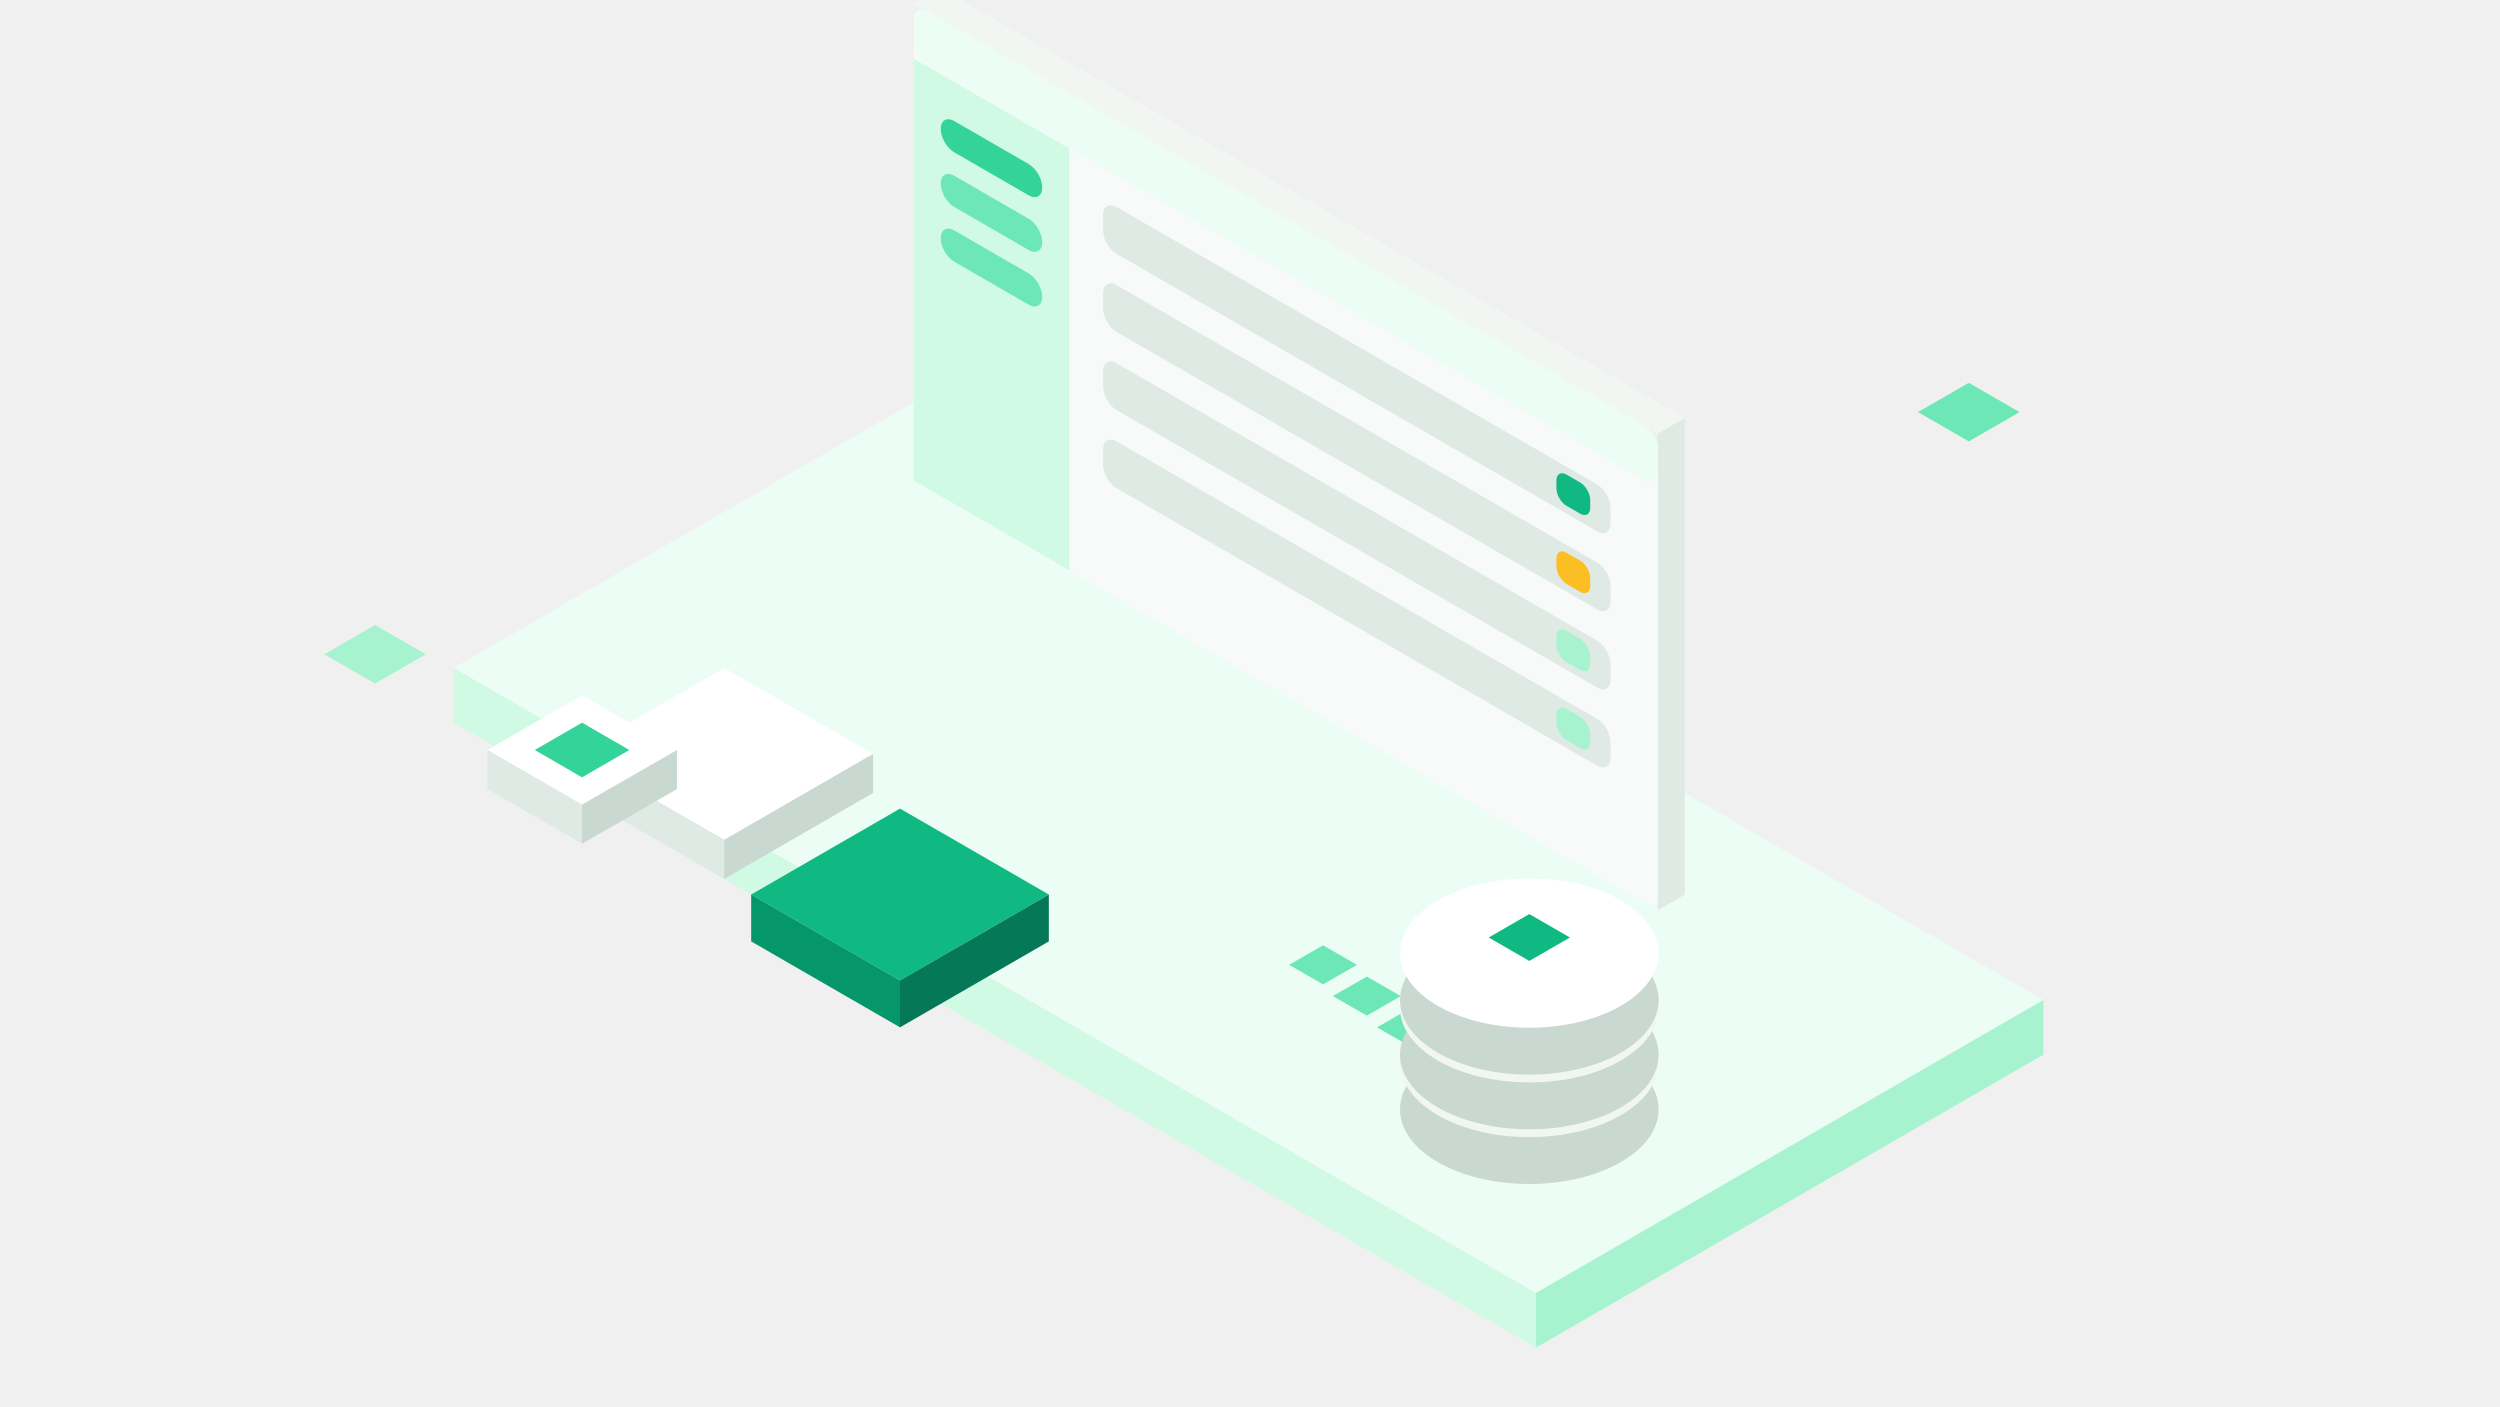
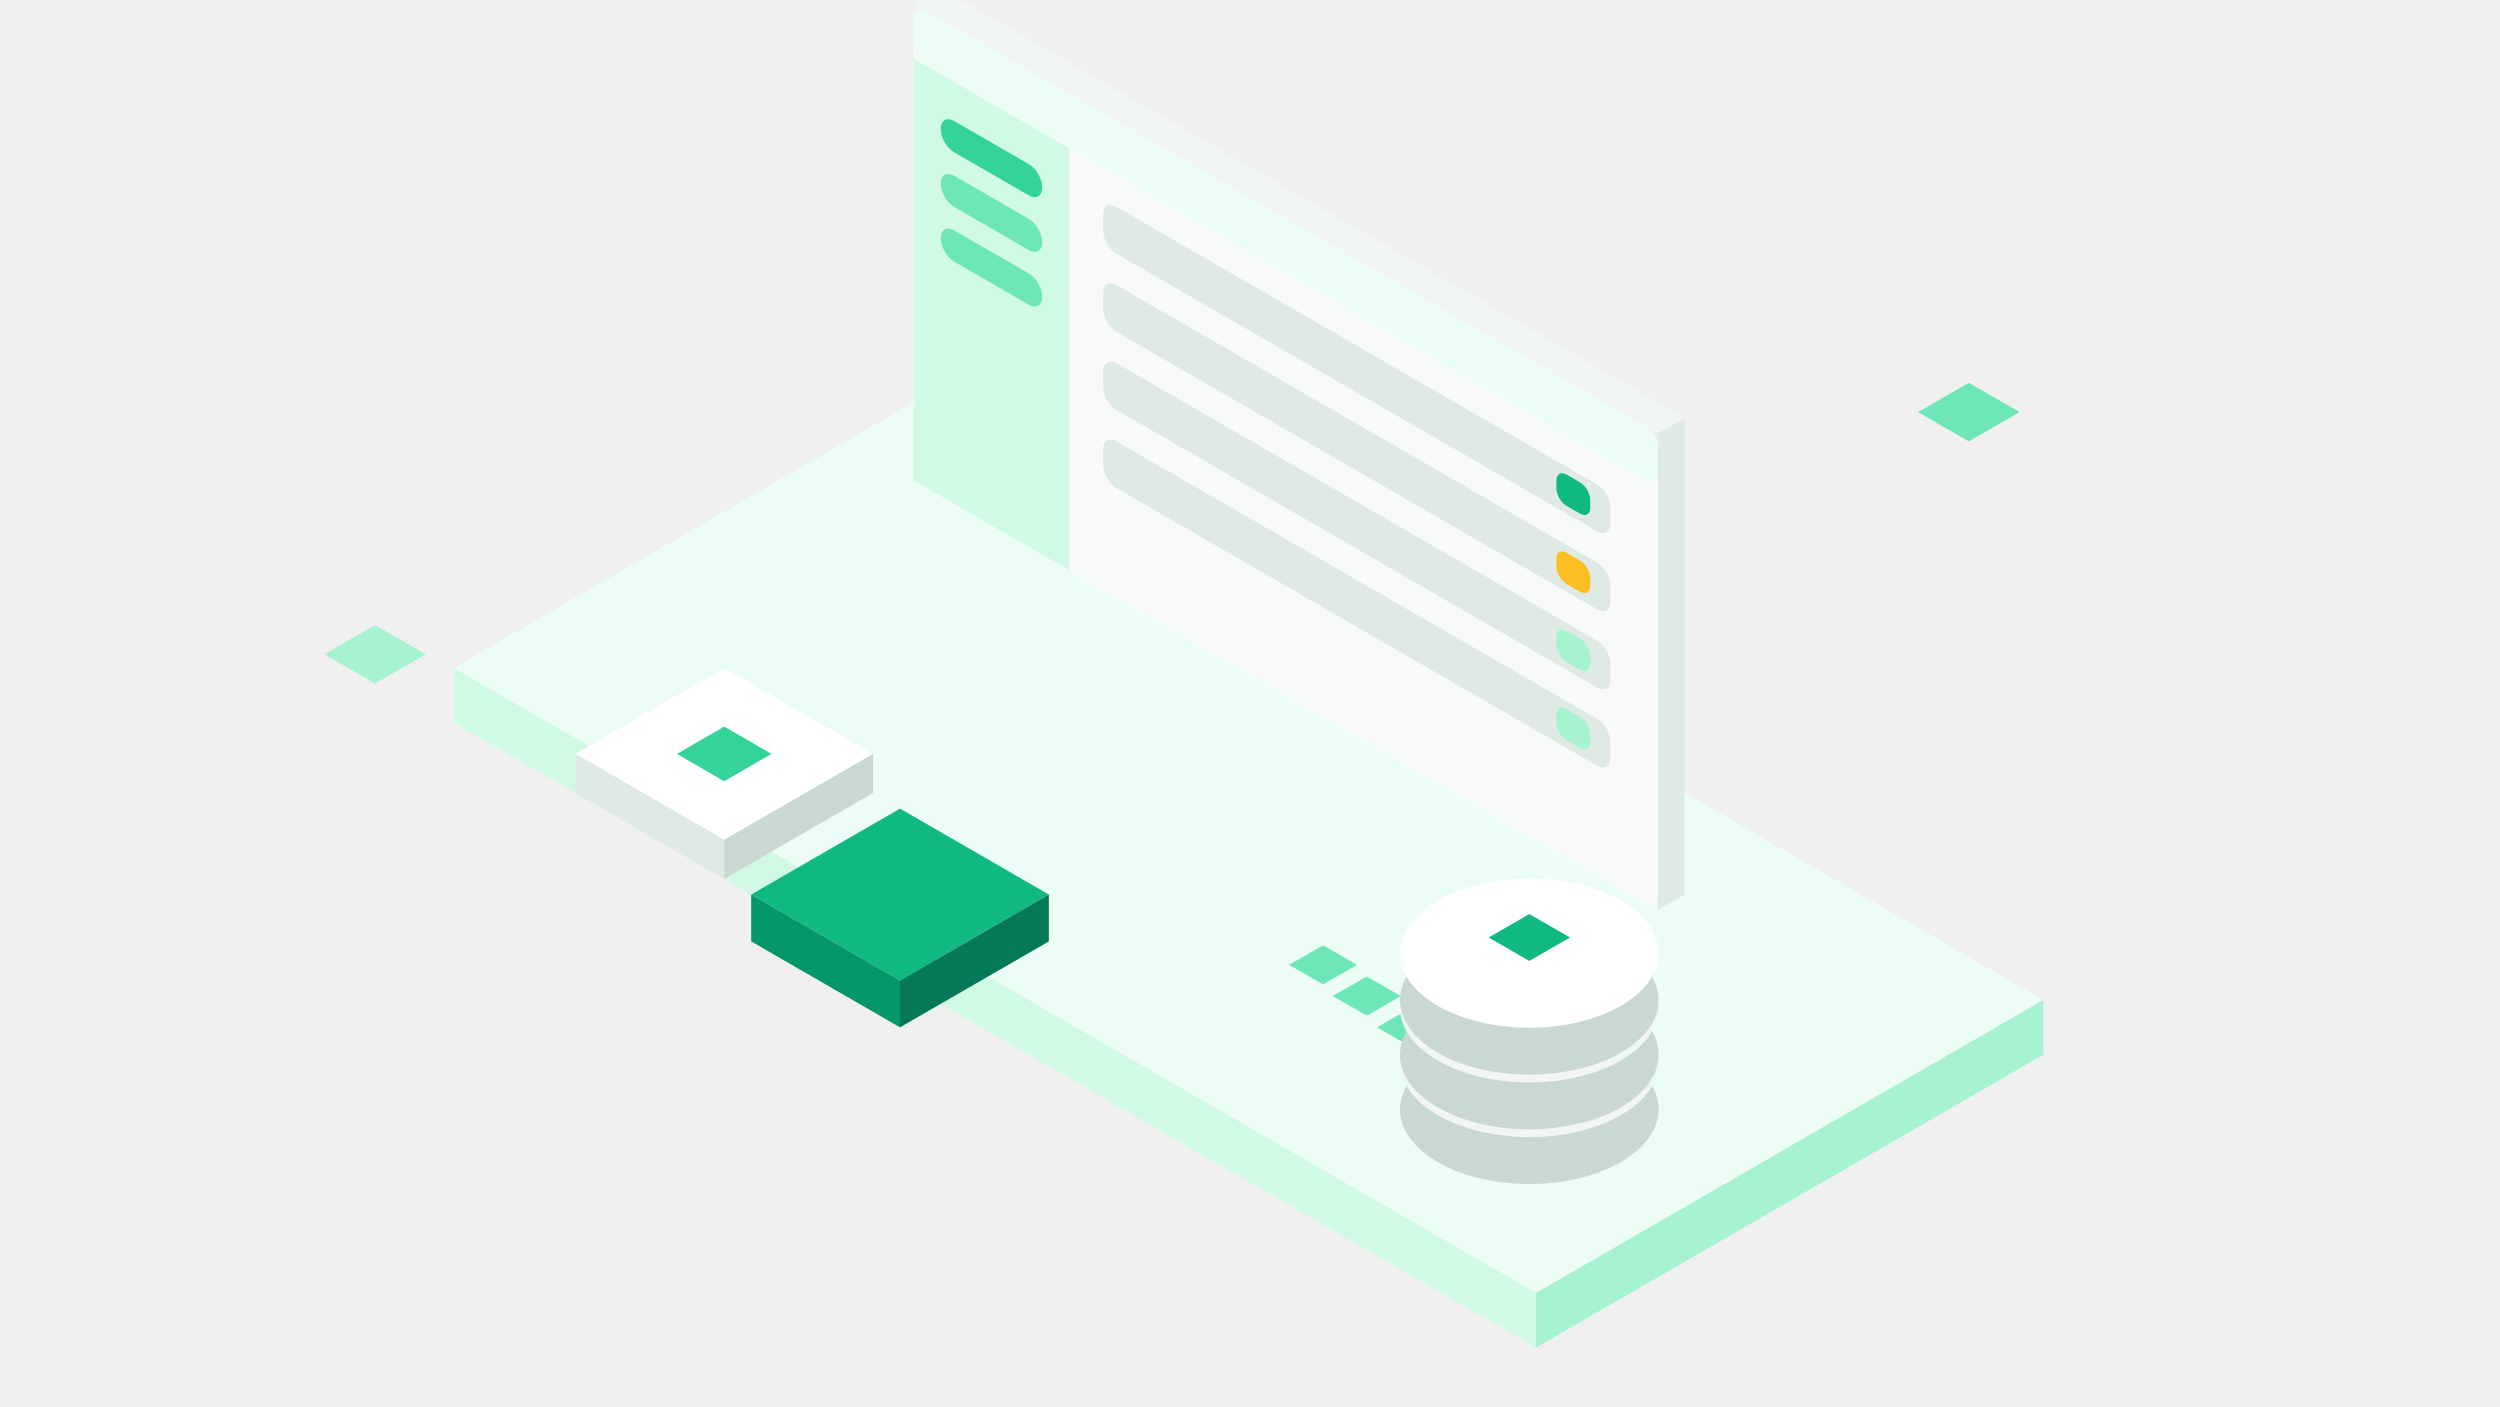
<svg xmlns="http://www.w3.org/2000/svg" viewBox="0 0 640 360" role="img">
  <g transform="translate(246,110)">
    <polygon points="0,-14 277.1,146 147.2,221 -129.9,61" fill="#ecfdf5" />
    <polygon points="-129.9,61 -129.9,75 147.2,235 147.2,221" fill="#d1fae5" />
    <polygon points="277.1,146 277.1,160 147.2,235 147.2,221" fill="#a7f3d0" />
    <polygon points="-5.2,-113 185.3,-3 178.4,1 -12.1,-109" fill="#f1f6f3" />
    <polygon points="185.3,-3 178.4,1 178.4,123 185.3,119" fill="#e0eae5" />
    <g transform="matrix(0.866,0.5,0,1,-12.1,13)">
      <rect x="0" y="-122" width="220" height="122" rx="4" fill="#f8faf9" />
      <rect x="0" y="-122" width="220" height="14" rx="4" fill="#ecfdf5" />
      <rect x="0" y="-108" width="46" height="108" fill="#d1fae5" />
      <rect x="8" y="-98" width="30" height="8" rx="4" fill="#34d399" />
      <rect x="8" y="-84" width="30" height="8" rx="4" fill="#6ee7b7" />
      <rect x="8" y="-70" width="30" height="8" rx="4" fill="#6ee7b7" />
      <rect x="56" y="-100" width="150" height="12" rx="4" fill="#e0eae5" />
      <rect x="190" y="-98" width="10" height="8" rx="3" fill="#10b981" />
      <rect x="56" y="-80" width="150" height="12" rx="4" fill="#e0eae5" />
      <rect x="190" y="-78" width="10" height="8" rx="3" fill="#fbbf24" />
      <rect x="56" y="-60" width="150" height="12" rx="4" fill="#e0eae5" />
      <rect x="190" y="-58" width="10" height="8" rx="3" fill="#a7f3d0" />
      <rect x="56" y="-40" width="150" height="12" rx="4" fill="#e0eae5" />
      <rect x="190" y="-38" width="10" height="8" rx="3" fill="#a7f3d0" />
    </g>
    <polygon points="-60.6,61 -22.5,83 -60.6,105 -98.7,83" fill="#ffffff" />
    <polygon points="-98.7,83 -98.7,93 -60.6,115 -60.6,105" fill="#e0eae5" />
    <polygon points="-22.5,83 -22.5,93 -60.6,115 -60.6,105" fill="#c9d8d0" />
+     <polygon points="-60.6,76 -48.5,83 -60.6,90 -72.7,83" fill="#34d399" />
    <polygon points="-15.6,97 22.5,119 -15.6,141 -53.7,119" fill="#10b981" />
    <polygon points="-53.7,119 -53.7,131 -15.6,153 -15.6,141" fill="#059669" />
    <polygon points="22.5,119 22.5,131 -15.6,153 -15.6,141" fill="#047857" />
-     <polygon points="-97,68 -72.7,82 -97,96 -121.2,82" fill="#ffffff" />
-     <polygon points="-121.2,82 -121.2,92 -97,106 -97,96" fill="#e0eae5" />
-     <polygon points="-72.7,82 -72.7,92 -97,106 -97,96" fill="#c9d8d0" />
-     <polygon points="-97,75 -84.9,82 -97,89 -109.1,82" fill="#34d399" />
    <polygon points="0,0 8.7,5 0,10 -8.7,5" transform="translate(92.7,132)" fill="#6ee7b7" />
    <polygon points="0,0 8.7,5 0,10 -8.7,5" transform="translate(103.9,140)" fill="#6ee7b7" />
    <polygon points="0,0 8.7,5 0,10 -8.7,5" transform="translate(115.2,148)" fill="#6ee7b7" />
    <ellipse cx="145.5" cy="174" rx="33.1" ry="19.1" fill="#c9d8d0" />
    <ellipse cx="145.5" cy="162" rx="33.1" ry="19.1" fill="#f1f6f3" />
    <ellipse cx="145.5" cy="160" rx="33.1" ry="19.1" fill="#c9d8d0" />
    <ellipse cx="145.5" cy="148" rx="33.1" ry="19.1" fill="#f1f6f3" />
    <ellipse cx="145.5" cy="146" rx="33.1" ry="19.1" fill="#c9d8d0" />
    <ellipse cx="145.5" cy="134" rx="33.1" ry="19.1" fill="#ffffff" />
    <polygon points="0,0 10.4,6 0,12 -10.4,6" transform="translate(145.5,124)" fill="#10b981" />
    <polygon points="0,0 13,7.5 0,15 -13,7.5" transform="translate(258,-12)" fill="#6ee7b7" />
    <polygon points="0,0 13,7.5 0,15 -13,7.5" transform="translate(-150,50)" fill="#a7f3d0" />
  </g>
</svg>
